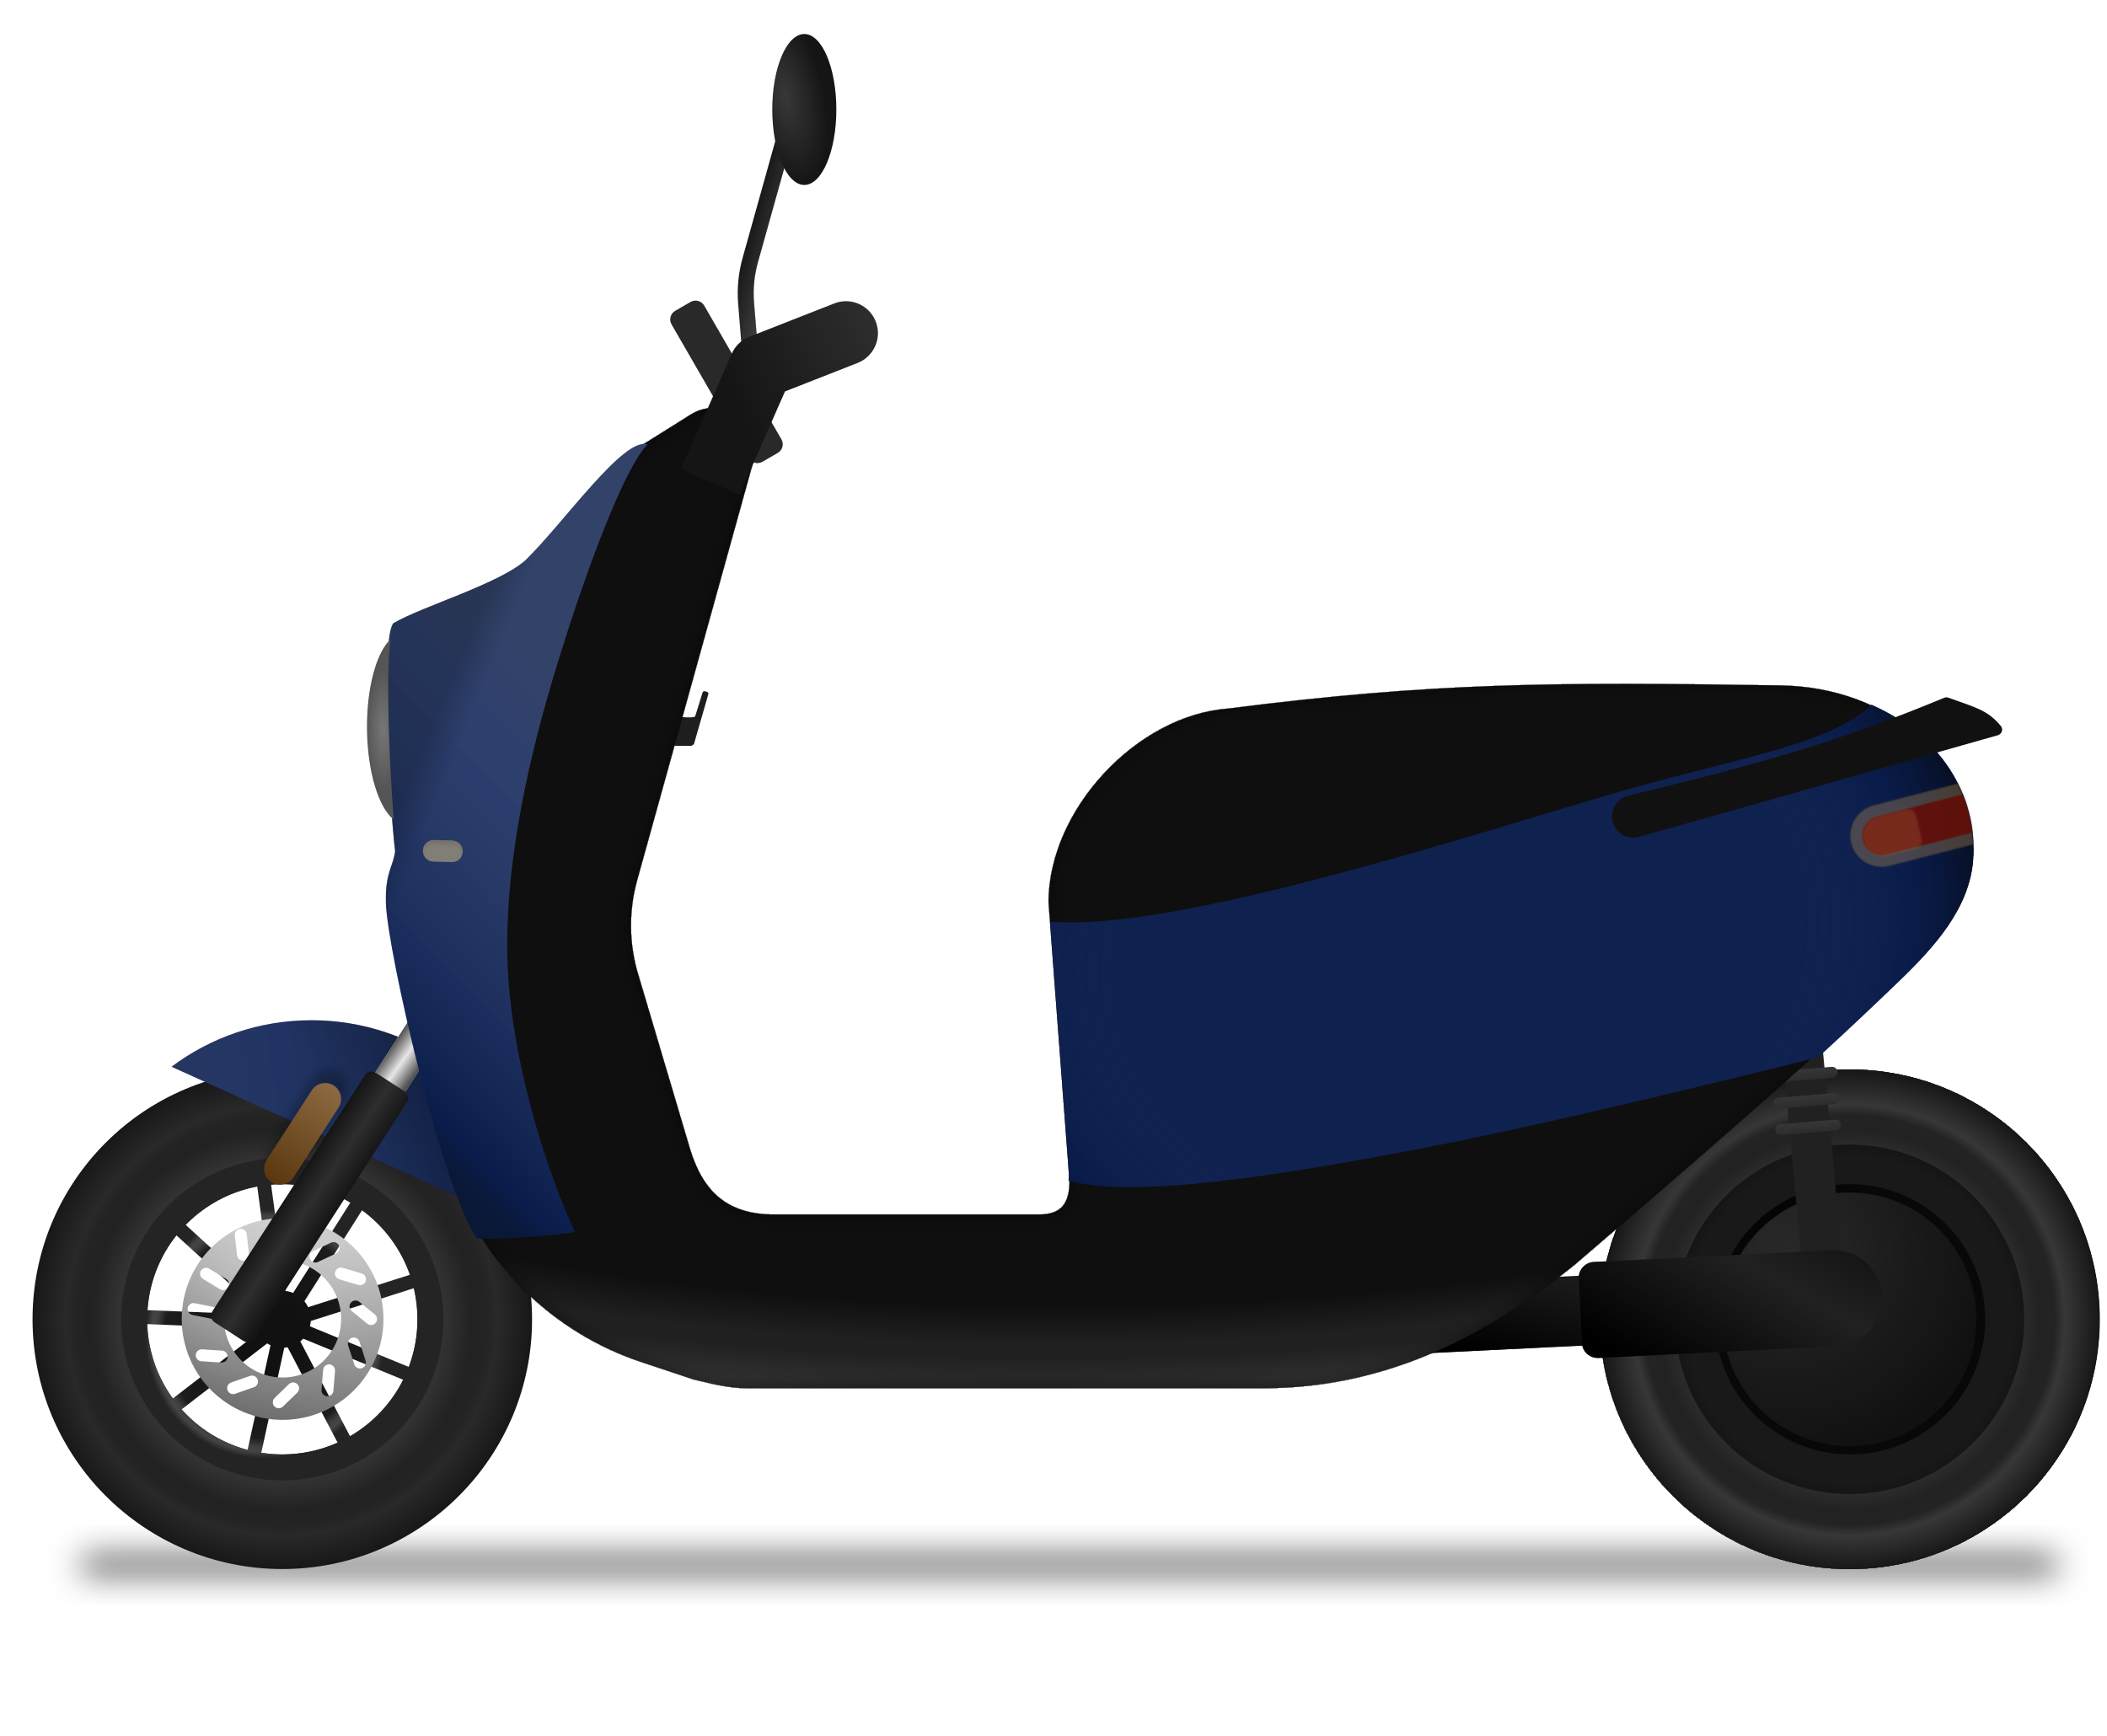
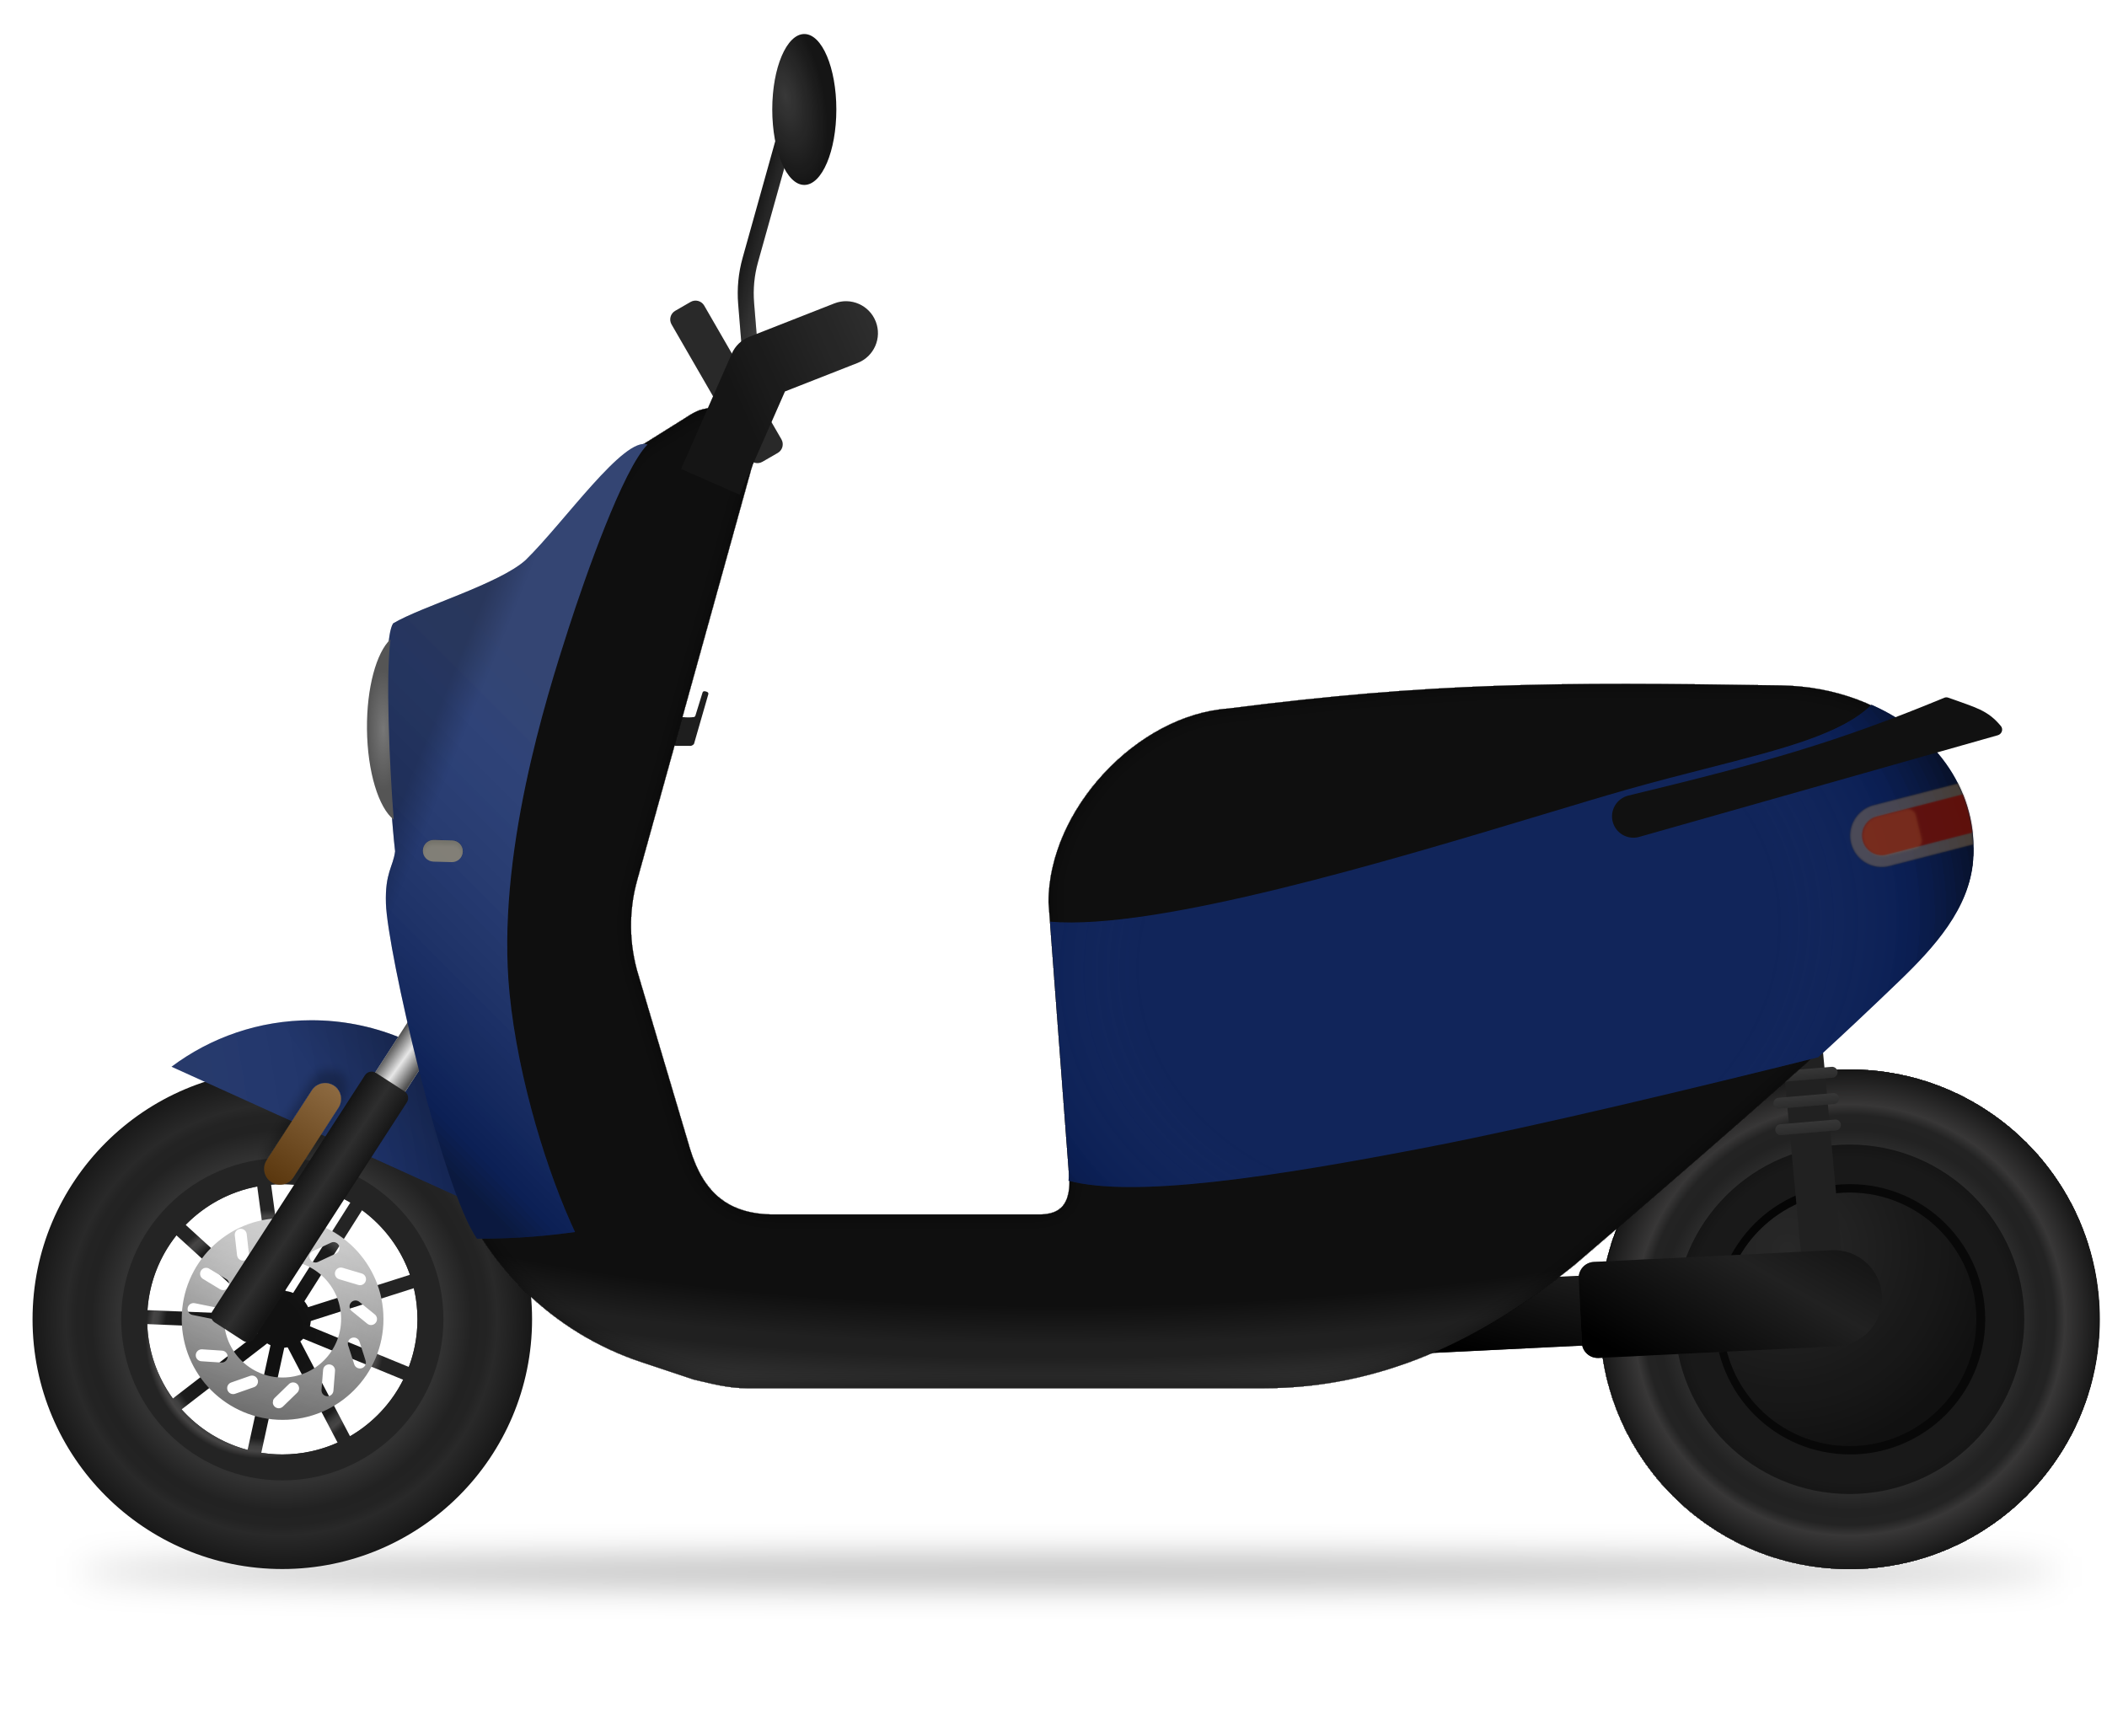
<svg xmlns="http://www.w3.org/2000/svg" width="1055" height="869" viewBox="0 0 1055 869" fill="none">
  <g filter="url(#filter0_f_2022_28195)">
-     <rect width="989.688" height="6.624" rx="3.312" transform="matrix(-1 0 0 1 1030.27 780.38)" fill="black" />
+     <ellipse cx="535" cy="787" rx="496" ry="7" fill="black" fill-opacity="0.3" />
  </g>
  <g filter="url(#filter1_i_2022_28195)">
    <circle cx="125.059" cy="125.059" r="125.059" transform="matrix(-1 0 0 1 1051.15 535.59)" fill="#111111" />
    <circle cx="125.059" cy="125.059" r="125.059" transform="matrix(-1 0 0 1 1051.15 535.59)" fill="url(#paint0_linear_2022_28195)" />
  </g>
  <path fill-rule="evenodd" clip-rule="evenodd" d="M926.357 785.708C857.288 785.708 801.297 729.718 801.297 660.649C801.297 591.581 857.288 535.59 926.357 535.59C995.425 535.59 1051.42 591.581 1051.42 660.649C1051.42 729.718 995.425 785.708 926.357 785.708ZM926.357 728.321C888.983 728.321 858.685 698.023 858.685 660.649C858.685 623.275 888.983 592.977 926.357 592.977C963.731 592.977 994.028 623.275 994.028 660.649C994.028 698.023 963.731 728.321 926.357 728.321Z" fill="url(#paint1_radial_2022_28195)" />
  <circle cx="63.498" cy="63.498" r="63.498" transform="matrix(-1 0 0 1 989.585 597.151)" fill="#111111" />
  <circle cx="63.498" cy="63.498" r="63.498" transform="matrix(-1 0 0 1 989.585 597.151)" fill="url(#paint2_radial_2022_28195)" fill-opacity="0.1" />
  <circle cx="63.498" cy="63.498" r="75.498" transform="matrix(-1 0 0 1 989.585 597.151)" stroke="black" stroke-opacity="0.5" stroke-width="24" />
  <circle cx="14.271" cy="14.271" r="14.271" transform="matrix(-1 0 0 1 155.628 646.378)" fill="#111111" />
  <path fill-rule="evenodd" clip-rule="evenodd" d="M141.357 785.708C72.288 785.708 16.297 729.718 16.297 660.649C16.297 591.581 72.288 535.59 141.357 535.59C210.425 535.59 266.416 591.581 266.416 660.649C266.416 729.718 210.425 785.708 141.357 785.708ZM141.357 728.321C103.983 728.321 73.685 698.023 73.685 660.649C73.685 623.275 103.983 592.977 141.357 592.977C178.731 592.977 209.028 623.275 209.028 660.649C209.028 698.023 178.731 728.321 141.357 728.321Z" fill="url(#paint3_radial_2022_28195)" />
  <path fill-rule="evenodd" clip-rule="evenodd" d="M141.356 741.321C96.802 741.321 60.684 705.203 60.684 660.649C60.684 616.095 96.802 579.978 141.356 579.978C185.909 579.978 222.027 616.095 222.027 660.649C222.027 705.203 185.909 741.321 141.356 741.321ZM130.821 727.506C134.254 728.042 137.772 728.321 141.356 728.321C151.219 728.321 160.589 726.211 169.04 722.417L142.864 672.469L130.821 727.506ZM123.97 726.067C111.024 722.635 99.6 715.462 90.926 705.776L136.026 670.972L123.97 726.067ZM86.53 700.326L131.749 665.431L73.726 663.057C74.212 676.954 78.888 689.785 86.53 700.326ZM73.837 656.056L132.035 658.437L88.326 618.605C80.05 629.03 74.783 641.951 73.837 656.056ZM92.956 613.353L136.75 653.264L128.801 594.14C114.881 596.751 102.464 603.625 92.956 613.353ZM135.739 593.207L143.687 652.329L175.444 602.178C165.434 596.329 153.786 592.978 141.356 592.978C139.464 592.978 137.591 593.055 135.739 593.207ZM181.299 606.017C192.257 614.043 200.71 625.285 205.269 638.354L149.602 656.074L181.299 606.017ZM207.227 645.077C208.404 650.077 209.027 655.29 209.027 660.649C209.027 669.051 207.496 677.094 204.698 684.517L151.725 662.744L207.227 645.077ZM201.891 690.931C195.963 702.758 186.67 712.607 175.269 719.223L149.064 669.219L201.891 690.931ZM142.215 662.466L142.711 661.922L143.236 662.254L142.238 664.682L142.126 664.657L142.215 662.466Z" fill="url(#paint4_radial_2022_28195)" />
  <path fill-rule="evenodd" clip-rule="evenodd" d="M141.5 711C113.61 711 91 688.39 91 660.5C91 632.61 113.61 610 141.5 610C169.39 610 192 632.61 192 660.5C192 688.39 169.39 711 141.5 711ZM141.5 689.81C157.688 689.81 170.81 676.688 170.81 660.5C170.81 644.312 157.688 631.19 141.5 631.19C125.312 631.19 112.19 644.312 112.19 660.5C112.19 676.688 125.312 689.81 141.5 689.81ZM124.661 627.917C124.849 629.563 123.666 631.049 122.02 631.237C120.373 631.424 118.887 630.241 118.7 628.595L117.569 618.659C117.382 617.013 118.565 615.526 120.211 615.339C121.857 615.152 123.343 616.335 123.531 617.981L124.661 627.917ZM114.304 644.593C115.162 643.176 114.708 641.331 113.29 640.474L104.733 635.299C103.315 634.441 101.471 634.896 100.613 636.313C99.756 637.731 100.21 639.576 101.628 640.433L110.185 645.608C111.603 646.465 113.447 646.011 114.304 644.593ZM107.318 654.563C108.942 654.891 109.992 656.474 109.664 658.098C109.336 659.722 107.754 660.773 106.13 660.445L96.328 658.465C94.704 658.137 93.653 656.554 93.981 654.93C94.309 653.306 95.891 652.256 97.516 652.584L107.318 654.563ZM111.185 676.332C112.839 676.439 114.092 677.867 113.984 679.52C113.876 681.174 112.448 682.427 110.795 682.319L100.816 681.668C99.163 681.56 97.91 680.133 98.018 678.479C98.126 676.826 99.553 675.573 101.207 675.681L111.185 676.332ZM137.43 704.297C138.584 705.486 140.484 705.514 141.673 704.36L148.848 697.395C150.037 696.241 150.065 694.342 148.911 693.153C147.757 691.964 145.858 691.935 144.669 693.089L137.494 700.054C136.305 701.208 136.276 703.108 137.43 704.297ZM166.951 696.442C166.817 698.093 165.37 699.324 163.718 699.19C162.067 699.056 160.836 697.609 160.97 695.957L161.778 685.99C161.912 684.339 163.359 683.108 165.01 683.242C166.662 683.376 167.892 684.823 167.758 686.475L166.951 696.442ZM181.145 685.15C182.722 684.642 183.589 682.952 183.081 681.375L180.017 671.856C179.509 670.279 177.819 669.412 176.242 669.919C174.665 670.427 173.798 672.117 174.306 673.694L177.37 683.213C177.877 684.79 179.568 685.657 181.145 685.15ZM181.124 637.697C182.713 638.168 183.618 639.837 183.147 641.426C182.676 643.014 181.007 643.92 179.418 643.449L169.831 640.605C168.242 640.134 167.337 638.465 167.808 636.876C168.279 635.288 169.949 634.382 171.537 634.853L181.124 637.697ZM188.108 662.42C189.153 661.134 188.958 659.245 187.672 658.2L179.913 651.892C178.627 650.847 176.738 651.042 175.692 652.328C174.647 653.614 174.842 655.503 176.128 656.548L183.888 662.856C185.174 663.901 187.063 663.706 188.108 662.42ZM165.746 622.268C167.247 621.568 169.032 622.217 169.733 623.719C170.433 625.22 169.784 627.005 168.282 627.706L159.22 631.933C157.718 632.634 155.933 631.984 155.233 630.483C154.532 628.981 155.182 627.196 156.683 626.496L165.746 622.268ZM113.907 696.114C114.453 697.678 116.165 698.502 117.729 697.955L127.168 694.654C128.732 694.107 129.557 692.396 129.01 690.832C128.463 689.268 126.751 688.443 125.187 688.99L115.748 692.292C114.184 692.839 113.36 694.55 113.907 696.114Z" fill="url(#paint5_linear_2022_28195)" />
  <path fill-rule="evenodd" clip-rule="evenodd" d="M141.5 711C113.61 711 91 688.39 91 660.5C91 632.61 113.61 610 141.5 610C169.39 610 192 632.61 192 660.5C192 688.39 169.39 711 141.5 711ZM141.5 689.81C157.688 689.81 170.81 676.688 170.81 660.5C170.81 644.312 157.688 631.19 141.5 631.19C125.312 631.19 112.19 644.312 112.19 660.5C112.19 676.688 125.312 689.81 141.5 689.81ZM124.661 627.917C124.849 629.563 123.666 631.049 122.02 631.237C120.373 631.424 118.887 630.241 118.7 628.595L117.569 618.659C117.382 617.013 118.565 615.526 120.211 615.339C121.857 615.152 123.343 616.335 123.531 617.981L124.661 627.917ZM114.304 644.593C115.162 643.176 114.708 641.331 113.29 640.474L104.733 635.299C103.315 634.441 101.471 634.896 100.613 636.313C99.756 637.731 100.21 639.576 101.628 640.433L110.185 645.608C111.603 646.465 113.447 646.011 114.304 644.593ZM107.318 654.563C108.942 654.891 109.992 656.474 109.664 658.098C109.336 659.722 107.754 660.773 106.13 660.445L96.328 658.465C94.704 658.137 93.653 656.554 93.981 654.93C94.309 653.306 95.891 652.256 97.516 652.584L107.318 654.563ZM111.185 676.332C112.839 676.439 114.092 677.867 113.984 679.52C113.876 681.174 112.448 682.427 110.795 682.319L100.816 681.668C99.163 681.56 97.91 680.133 98.018 678.479C98.126 676.826 99.553 675.573 101.207 675.681L111.185 676.332ZM137.43 704.297C138.584 705.486 140.484 705.514 141.673 704.36L148.848 697.395C150.037 696.241 150.065 694.342 148.911 693.153C147.757 691.964 145.858 691.935 144.669 693.089L137.494 700.054C136.305 701.208 136.276 703.108 137.43 704.297ZM166.951 696.442C166.817 698.093 165.37 699.324 163.718 699.19C162.067 699.056 160.836 697.609 160.97 695.957L161.778 685.99C161.912 684.339 163.359 683.108 165.01 683.242C166.662 683.376 167.892 684.823 167.758 686.475L166.951 696.442ZM181.145 685.15C182.722 684.642 183.589 682.952 183.081 681.375L180.017 671.856C179.509 670.279 177.819 669.412 176.242 669.919C174.665 670.427 173.798 672.117 174.306 673.694L177.37 683.213C177.877 684.79 179.568 685.657 181.145 685.15ZM181.124 637.697C182.713 638.168 183.618 639.837 183.147 641.426C182.676 643.014 181.007 643.92 179.418 643.449L169.831 640.605C168.242 640.134 167.337 638.465 167.808 636.876C168.279 635.288 169.949 634.382 171.537 634.853L181.124 637.697ZM188.108 662.42C189.153 661.134 188.958 659.245 187.672 658.2L179.913 651.892C178.627 650.847 176.738 651.042 175.692 652.328C174.647 653.614 174.842 655.503 176.128 656.548L183.888 662.856C185.174 663.901 187.063 663.706 188.108 662.42ZM165.746 622.268C167.247 621.568 169.032 622.217 169.733 623.719C170.433 625.22 169.784 627.005 168.282 627.706L159.22 631.933C157.718 632.634 155.933 631.984 155.233 630.483C154.532 628.981 155.182 627.196 156.683 626.496L165.746 622.268ZM113.907 696.114C114.453 697.678 116.165 698.502 117.729 697.955L127.168 694.654C128.732 694.107 129.557 692.396 129.01 690.832C128.463 689.268 126.751 688.443 125.187 688.99L115.748 692.292C114.184 692.839 113.36 694.55 113.907 696.114Z" fill="url(#paint6_radial_2022_28195)" fill-opacity="0.2" style="mix-blend-mode:multiply" />
-   <path d="M85.873 534.173C105.396 519.553 129.641 510.894 155.909 510.894C217.444 510.894 267.88 558.417 272.518 618.763L85.873 534.173Z" fill="#0F214F" />
+   <path d="M85.873 534.173C105.396 519.553 129.641 510.894 155.909 510.894C217.444 510.894 267.88 558.417 272.518 618.763L85.873 534.173Z" fill="#11255A" />
  <path d="M85.873 534.173C105.396 519.553 129.641 510.894 155.909 510.894C217.444 510.894 267.88 558.417 272.518 618.763L85.873 534.173Z" fill="url(#paint7_linear_2022_28195)" style="mix-blend-mode:luminosity" />
  <path d="M85.873 534.173C105.396 519.553 129.641 510.894 155.909 510.894C217.444 510.894 267.88 558.417 272.518 618.763L85.873 534.173Z" fill="url(#paint8_linear_2022_28195)" fill-opacity="0.2" style="mix-blend-mode:luminosity" />
  <rect width="17.882" height="37.243" transform="matrix(-0.839799 -0.542898 -0.542898 0.839799 221.553 517.881)" fill="#D9D9D9" />
  <rect width="17.882" height="37.243" transform="matrix(-0.839799 -0.542898 -0.542898 0.839799 221.553 517.881)" fill="url(#paint9_linear_2022_28195)" />
  <rect width="24.983" height="148.759" rx="4" transform="matrix(-0.839799 -0.542898 -0.542898 0.839799 205.879 548.665)" fill="url(#paint10_linear_2022_28195)" />
  <path d="M351.771 346.803C351.894 346.404 352.254 346.113 352.671 346.131C353.316 346.16 353.774 346.305 354.267 346.591C354.633 346.803 354.778 347.25 354.661 347.657L347.543 372.352C347.514 372.45 347.473 372.545 347.409 372.624C346.976 373.157 346.136 373.549 345.652 373.525C345.55 373.52 345.448 373.5 345.345 373.5H338.313C337.653 373.5 337.174 372.871 337.349 372.234L340.773 359.821C340.904 359.348 341.359 359.041 341.848 359.088C344.122 359.308 345.536 359.298 347.367 359.081C347.753 359.035 348.074 358.762 348.189 358.39L351.771 346.803Z" fill="#1E1E1E" />
  <rect width="20.294" height="113.343" transform="matrix(-0.995734 0.0922683 0.0922683 0.995734 912.039 518.599)" fill="#212121" />
  <rect width="32.96" height="5.46" rx="2.73" transform="matrix(-0.996587 0.0825537 0.0862736 0.996271 919.849 534)" fill="#373737" />
  <rect width="32.96" height="5.46" rx="2.73" transform="matrix(-0.996587 0.0825537 0.0862736 0.996271 919.849 534)" fill="url(#paint11_linear_2022_28195)" fill-opacity="0.2" />
  <rect width="32.96" height="5.46" rx="2.73" transform="matrix(-0.996359 0.0852567 0.0890965 0.996023 920.597 547.161)" fill="#373737" />
  <rect width="32.96" height="5.46" rx="2.73" transform="matrix(-0.996359 0.0852567 0.0890965 0.996023 920.597 547.161)" fill="url(#paint12_linear_2022_28195)" fill-opacity="0.2" />
  <rect width="32.96" height="5.46" rx="2.73" transform="matrix(-0.996359 0.0852567 0.0890965 0.996023 921.509 560.409)" fill="#373737" />
  <rect width="32.96" height="5.46" rx="2.73" transform="matrix(-0.996359 0.0852567 0.0890965 0.996023 921.509 560.409)" fill="url(#paint13_linear_2022_28195)" fill-opacity="0.2" />
  <path d="M933.39 651.062C932.872 640.483 923.875 632.328 913.296 632.846L710.099 642.809C705.686 643.026 702.284 646.778 702.501 651.191L703.431 670.169C703.647 674.582 707.4 677.984 711.813 677.767L918.362 667.64C927.09 667.212 933.818 659.79 933.39 651.062V651.062Z" fill="#212121" />
  <path d="M933.39 651.062C932.872 640.483 923.875 632.328 913.296 632.846L710.099 642.809C705.686 643.026 702.284 646.778 702.501 651.191L703.431 670.169C703.647 674.582 707.4 677.984 711.813 677.767L918.362 667.64C927.09 667.212 933.818 659.79 933.39 651.062V651.062Z" fill="url(#paint14_linear_2022_28195)" />
  <path d="M942.339 648.944C941.688 635.667 930.397 625.432 917.12 626.082L798.077 631.919C793.664 632.136 790.262 635.888 790.478 640.301L792.052 672.4C792.268 676.813 796.021 680.215 800.434 679.999L919.478 674.162C932.755 673.511 942.99 662.22 942.339 648.944V648.944Z" fill="#212121" />
  <path d="M942.339 648.944C941.688 635.667 930.397 625.432 917.12 626.082L798.077 631.919C793.664 632.136 790.262 635.888 790.478 640.301L792.052 672.4C792.268 676.813 796.021 680.215 800.434 679.999L919.478 674.162C932.755 673.511 942.99 662.22 942.339 648.944V648.944Z" fill="url(#paint15_linear_2022_28195)" />
  <g filter="url(#filter2_i_2022_28195)">
    <path d="M891.648 343.227C777.055 341.429 717.206 341.788 615 354.804C569.016 358.171 525 405.696 525 451.804L535.5 591.304C535.5 602.349 531.546 608.141 520.5 608.141H387.5C364.608 608.141 352.16 597.205 345.5 575.304L319.636 488.196C314.941 472.754 314.739 456.294 319.054 440.742L377.248 230.992C382.372 212.524 362.11 197.407 345.867 207.579L319.054 224.371L282.792 275.535C276.304 284.69 268.059 292.453 258.297 297.986C234.754 311.331 207.371 326.772 207.371 350.767L219.416 443.67C219.416 448.856 215.482 456.471 213.808 463.011C212.567 467.862 213.57 472.953 213.986 477.943L221.12 563.507C221.865 572.43 223.211 581.339 226.266 589.756C242.014 633.137 276.777 667.287 321.015 682.052L347.209 690.795C356 692.804 364.5 695.167 374.12 695.167H632.648C691.453 695.167 741.5 671.304 788.5 633.304C853.838 577.299 893.528 542.715 947.183 493.544C967.295 475.113 988.071 453.509 987.965 426.229C987.792 381.556 946.751 344.092 891.648 343.227Z" fill="url(#paint16_radial_2022_28195)" />
  </g>
-   <path d="M193.239 452.463C194.001 476.242 221.467 595.552 238.849 620.304C260.125 620.304 274.308 618.774 287.936 616.966C274.447 588.182 259.429 540.903 255.119 497.239C248.364 428.824 273.335 349.84 284.737 314.52C293.087 288.655 311.992 234.841 324.229 222.604C312.549 218.293 282.513 261.539 263.184 280.451C249.973 292.409 210.76 303.812 196.854 312.155C190.597 321.472 194.768 399.622 197.827 426.32C196.854 434.107 192.74 436.889 193.239 452.463Z" fill="#0F214F" />
+   <path d="M193.239 452.463C194.001 476.242 221.467 595.552 238.849 620.304C260.125 620.304 274.308 618.774 287.936 616.966C274.447 588.182 259.429 540.903 255.119 497.239C248.364 428.824 273.335 349.84 284.737 314.52C293.087 288.655 311.992 234.841 324.229 222.604C312.549 218.293 282.513 261.539 263.184 280.451C249.973 292.409 210.76 303.812 196.854 312.155C190.597 321.472 194.768 399.622 197.827 426.32C196.854 434.107 192.74 436.889 193.239 452.463Z" fill="#11255A" />
  <path d="M193.239 452.463C194.001 476.242 221.467 595.552 238.849 620.304C260.125 620.304 274.308 618.774 287.936 616.966C274.447 588.182 259.429 540.903 255.119 497.239C248.364 428.824 273.335 349.84 284.737 314.52C293.087 288.655 311.992 234.841 324.229 222.604C312.549 218.293 282.513 261.539 263.184 280.451C249.973 292.409 210.76 303.812 196.854 312.155C190.597 321.472 194.768 399.622 197.827 426.32C196.854 434.107 192.74 436.889 193.239 452.463Z" fill="url(#paint17_linear_2022_28195)" fill-opacity="0.3" style="mix-blend-mode:luminosity" />
  <path d="M193.239 452.463C194.001 476.242 221.467 595.552 238.849 620.304C260.125 620.304 274.308 618.774 287.936 616.966C274.447 588.182 259.429 540.903 255.119 497.239C248.364 428.824 273.335 349.84 284.737 314.52C293.087 288.655 311.992 234.841 324.229 222.604C312.549 218.293 282.513 261.539 263.184 280.451C249.973 292.409 210.76 303.812 196.854 312.155C190.597 321.472 194.768 399.622 197.827 426.32C196.854 434.107 192.74 436.889 193.239 452.463Z" fill="url(#paint18_linear_2022_28195)" fill-opacity="0.2" style="mix-blend-mode:luminosity" />
  <g filter="url(#filter3_i_2022_28195)">
    <rect width="20.024" height="10.846" rx="5.423" transform="matrix(-0.999603 -0.0281672 -0.0281672 0.999603 231.892 421.016)" fill="#6F6F6F" fill-opacity="0.8" />
    <rect width="20.024" height="10.846" rx="5.423" transform="matrix(-0.999603 -0.0281672 -0.0281672 0.999603 231.892 421.016)" fill="#CEC089" fill-opacity="0.3" />
  </g>
  <path fill-rule="evenodd" clip-rule="evenodd" d="M197.146 410.448C189.587 404.538 183.96 386.487 183.753 365.082C183.552 344.395 188.473 326.742 195.522 320.114C193.109 338.887 194.962 382.665 197.146 410.448Z" fill="#555555" />
  <path fill-rule="evenodd" clip-rule="evenodd" d="M197.146 410.448C189.587 404.538 183.96 386.487 183.753 365.082C183.552 344.395 188.473 326.742 195.522 320.114C193.109 338.887 194.962 382.665 197.146 410.448Z" fill="url(#paint19_radial_2022_28195)" fill-opacity="0.2" />
-   <path fill-rule="evenodd" clip-rule="evenodd" d="M910.401 529.443C923.399 517.514 936.635 505.088 950.783 491.46C968.437 474.454 986.212 454.981 988.001 430.534C990.432 397.319 970.625 367.628 937.118 352.928C922.074 367.526 892.996 374.958 855.215 384.615C842.528 387.858 828.86 391.352 814.412 395.452C803.023 398.684 788.727 402.993 772.545 407.87C696.645 430.745 579.263 466.123 525.808 461.541L535.264 587.304C535.264 588.649 535.183 589.975 535.021 591.268C567.535 599.915 635.821 589.814 716.725 574.105C770.348 563.693 851.013 544.298 910.401 529.443Z" fill="#0F214F" />
+   <path fill-rule="evenodd" clip-rule="evenodd" d="M910.401 529.443C923.399 517.514 936.635 505.088 950.783 491.46C968.437 474.454 986.212 454.981 988.001 430.534C990.432 397.319 970.625 367.628 937.118 352.928C922.074 367.526 892.996 374.958 855.215 384.615C842.528 387.858 828.86 391.352 814.412 395.452C803.023 398.684 788.727 402.993 772.545 407.87C696.645 430.745 579.263 466.123 525.808 461.541L535.264 587.304C535.264 588.649 535.183 589.975 535.021 591.268C567.535 599.915 635.821 589.814 716.725 574.105C770.348 563.693 851.013 544.298 910.401 529.443Z" fill="#11255A" />
  <path fill-rule="evenodd" clip-rule="evenodd" d="M910.401 529.443C923.399 517.514 936.635 505.088 950.783 491.46C968.437 474.454 986.212 454.981 988.001 430.534C990.432 397.319 970.625 367.628 937.118 352.928C922.074 367.526 892.996 374.958 855.215 384.615C842.528 387.858 828.86 391.352 814.412 395.452C803.023 398.684 788.727 402.993 772.545 407.87C696.645 430.745 579.263 466.123 525.808 461.541L535.264 587.304C535.264 588.649 535.183 589.975 535.021 591.268C567.535 599.915 635.821 589.814 716.725 574.105C770.348 563.693 851.013 544.298 910.401 529.443Z" fill="url(#paint20_radial_2022_28195)" fill-opacity="0.5" style="mix-blend-mode:luminosity" />
  <path d="M975.475 349.352C974.853 349.128 974.153 349.144 973.542 349.398C919.42 371.837 882.868 382.061 815.379 398.38C809.462 399.81 805.895 405.882 807.567 411.735V411.735C809.188 417.407 815.095 420.697 820.771 419.088L1000.3 368.19C1002.35 367.61 1003.21 365.166 1001.84 363.534C995.157 355.539 989.412 354.376 975.475 349.352Z" fill="#111111" />
  <g filter="url(#filter4_f_2022_28195)">
    <path d="M988 422.891C987.559 412.161 984.916 401.801 980.407 392.304L938.22 403.167C929.792 405.337 924.719 413.928 926.89 422.356C929.06 430.784 937.651 435.856 946.079 433.686L988 422.891Z" fill="#D5A455" fill-opacity="0.3" />
    <path d="M988 422.891C987.559 412.161 984.916 401.801 980.407 392.304L938.22 403.167C929.792 405.337 924.719 413.928 926.89 422.356C929.06 430.784 937.651 435.856 946.079 433.686L988 422.891Z" stroke="black" stroke-opacity="0.1" stroke-linecap="round" stroke-linejoin="round" />
  </g>
  <g filter="url(#filter5_f_2022_28195)">
    <path d="M987.527 416.94C986.747 410.33 985.129 403.9 982.759 397.771L939.788 408.836C934.506 410.197 931.327 415.581 932.687 420.863C934.047 426.146 939.432 429.325 944.714 427.965L987.527 416.94Z" fill="#640600" fill-opacity="0.8" />
  </g>
  <g filter="url(#filter6_f_2022_28195)">
    <path d="M959.306 408.215C958.781 406.069 956.617 404.755 954.471 405.279L940.311 408.738C934.901 410.059 931.587 415.516 932.909 420.926V420.926C934.23 426.335 939.687 429.649 945.096 428.328L959.256 424.869C961.402 424.344 962.717 422.18 962.193 420.034L959.306 408.215Z" fill="#FFBF65" fill-opacity="0.15" />
  </g>
  <g filter="url(#filter7_d_2022_28195)">
    <rect width="15.89" height="57.561" rx="7.945" transform="matrix(-0.839809 -0.542881 -0.542881 0.839809 173.809 547.962)" fill="#704512" />
    <rect width="15.89" height="57.561" rx="7.945" transform="matrix(-0.839809 -0.542881 -0.542881 0.839809 173.809 547.962)" fill="url(#paint21_linear_2022_28195)" fill-opacity="0.2" />
  </g>
  <path d="M391.929 72.145L375.685 130.218C373.707 137.286 373.001 144.649 373.598 151.964L376.542 188.026" stroke="#151515" stroke-width="8" stroke-linecap="round" stroke-linejoin="round" />
  <path d="M391.929 72.145L375.685 130.218C373.707 137.286 373.001 144.649 373.598 151.964L376.542 188.026" stroke="url(#paint22_linear_2022_28195)" stroke-opacity="0.2" stroke-width="8" stroke-linecap="round" stroke-linejoin="round" />
  <ellipse cx="16.04" cy="37.788" rx="16.04" ry="37.788" transform="matrix(-1 0 0 1 418.767 17.0332)" fill="#151515" />
  <ellipse cx="16.04" cy="37.788" rx="16.04" ry="37.788" transform="matrix(-1 0 0 1 418.767 17.0332)" fill="url(#paint23_radial_2022_28195)" fill-opacity="0.15" />
  <rect width="18.88" height="87.309" rx="5" transform="matrix(-0.866025 0.5 0.5 0.866025 350.108 148.7)" fill="#292929" />
  <path d="M417.745 151.946C425.97 148.716 435.256 152.766 438.485 160.992C441.714 169.217 437.664 178.503 429.439 181.732L417.745 151.946ZM381.053 183.54L366.405 177.102C368.106 173.231 371.27 170.191 375.206 168.646L381.053 183.54ZM429.439 181.732L386.9 198.433L375.206 168.646L417.745 151.946L429.439 181.732ZM395.701 189.977L370.322 247.723L341.026 234.848L366.405 177.102L395.701 189.977Z" fill="#151515" />
  <path d="M417.745 151.946C425.97 148.716 435.256 152.766 438.485 160.992C441.714 169.217 437.664 178.503 429.439 181.732L417.745 151.946ZM381.053 183.54L366.405 177.102C368.106 173.231 371.27 170.191 375.206 168.646L381.053 183.54ZM429.439 181.732L386.9 198.433L375.206 168.646L417.745 151.946L429.439 181.732ZM395.701 189.977L370.322 247.723L341.026 234.848L366.405 177.102L395.701 189.977Z" fill="url(#paint24_linear_2022_28195)" fill-opacity="0.1" />
  <defs>
-     <filter id="filter0_f_2022_28195" x="24.182" y="763.98" width="1022.49" height="39.425" filterUnits="userSpaceOnUse" color-interpolation-filters="sRGB">
+     <filter id="filter0_f_2022_28195" x="22.6" y="763.6" width="1024.8" height="46.8" filterUnits="userSpaceOnUse" color-interpolation-filters="sRGB">
      <feFlood flood-opacity="0" result="BackgroundImageFix" />
      <feBlend mode="normal" in="SourceGraphic" in2="BackgroundImageFix" result="shape" />
      <feGaussianBlur stdDeviation="8.2" result="effect1_foregroundBlur_2022_28195" />
    </filter>
    <filter id="filter1_i_2022_28195" x="801.027" y="535.59" width="250.118" height="250.119" filterUnits="userSpaceOnUse" color-interpolation-filters="sRGB">
      <feFlood flood-opacity="0" result="BackgroundImageFix" />
      <feBlend mode="normal" in="SourceGraphic" in2="BackgroundImageFix" result="shape" />
      <feColorMatrix in="SourceAlpha" type="matrix" values="0 0 0 0 0 0 0 0 0 0 0 0 0 0 0 0 0 0 127 0" result="hardAlpha" />
      <feMorphology radius="10" operator="erode" in="SourceAlpha" result="effect1_innerShadow_2022_28195" />
      <feOffset />
      <feGaussianBlur stdDeviation="4.9" />
      <feComposite in2="hardAlpha" operator="arithmetic" k2="-1" k3="1" />
      <feColorMatrix type="matrix" values="0 0 0 0 0 0 0 0 0 0 0 0 0 0 0 0 0 0 0.5 0" />
      <feBlend mode="normal" in2="shape" result="effect1_innerShadow_2022_28195" />
    </filter>
    <filter id="filter2_i_2022_28195" x="207.371" y="204.304" width="780.595" height="490.863" filterUnits="userSpaceOnUse" color-interpolation-filters="sRGB">
      <feFlood flood-opacity="0" result="BackgroundImageFix" />
      <feBlend mode="normal" in="SourceGraphic" in2="BackgroundImageFix" result="shape" />
      <feColorMatrix in="SourceAlpha" type="matrix" values="0 0 0 0 0 0 0 0 0 0 0 0 0 0 0 0 0 0 127 0" result="hardAlpha" />
      <feOffset />
      <feGaussianBlur stdDeviation="5" />
      <feComposite in2="hardAlpha" operator="arithmetic" k2="-1" k3="1" />
      <feColorMatrix type="matrix" values="0 0 0 0 0 0 0 0 0 0 0 0 0 0 0 0 0 0 0.5 0" />
      <feBlend mode="normal" in2="shape" result="effect1_innerShadow_2022_28195" />
    </filter>
    <filter id="filter3_i_2022_28195" x="211.721" y="420.602" width="20.02" height="13.105" filterUnits="userSpaceOnUse" color-interpolation-filters="sRGB">
      <feFlood flood-opacity="0" result="BackgroundImageFix" />
      <feBlend mode="normal" in="SourceGraphic" in2="BackgroundImageFix" result="shape" />
      <feColorMatrix in="SourceAlpha" type="matrix" values="0 0 0 0 0 0 0 0 0 0 0 0 0 0 0 0 0 0 127 0" result="hardAlpha" />
      <feOffset dy="2" />
      <feGaussianBlur stdDeviation="1" />
      <feComposite in2="hardAlpha" operator="arithmetic" k2="-1" k3="1" />
      <feColorMatrix type="matrix" values="0 0 0 0 0 0 0 0 0 0 0 0 0 0 0 0 0 0 0.1 0" />
      <feBlend mode="normal" in2="shape" result="effect1_innerShadow_2022_28195" />
    </filter>
    <filter id="filter4_f_2022_28195" x="924.888" y="390.804" width="64.612" height="44.884" filterUnits="userSpaceOnUse" color-interpolation-filters="sRGB">
      <feFlood flood-opacity="0" result="BackgroundImageFix" />
      <feBlend mode="normal" in="SourceGraphic" in2="BackgroundImageFix" result="shape" />
      <feGaussianBlur stdDeviation="0.5" result="effect1_foregroundBlur_2022_28195" />
    </filter>
    <filter id="filter5_f_2022_28195" x="931.372" y="396.771" width="57.155" height="32.508" filterUnits="userSpaceOnUse" color-interpolation-filters="sRGB">
      <feFlood flood-opacity="0" result="BackgroundImageFix" />
      <feBlend mode="normal" in="SourceGraphic" in2="BackgroundImageFix" result="shape" />
      <feGaussianBlur stdDeviation="0.5" result="effect1_foregroundBlur_2022_28195" />
    </filter>
    <filter id="filter6_f_2022_28195" x="931.118" y="403.664" width="32.69" height="26.455" filterUnits="userSpaceOnUse" color-interpolation-filters="sRGB">
      <feFlood flood-opacity="0" result="BackgroundImageFix" />
      <feBlend mode="normal" in="SourceGraphic" in2="BackgroundImageFix" result="shape" />
      <feGaussianBlur stdDeviation="0.75" result="effect1_foregroundBlur_2022_28195" />
    </filter>
    <filter id="filter7_d_2022_28195" x="128.455" y="531.575" width="50.114" height="62.488" filterUnits="userSpaceOnUse" color-interpolation-filters="sRGB">
      <feFlood flood-opacity="0" result="BackgroundImageFix" />
      <feColorMatrix in="SourceAlpha" type="matrix" values="0 0 0 0 0 0 0 0 0 0 0 0 0 0 0 0 0 0 127 0" result="hardAlpha" />
      <feMorphology radius="1" operator="dilate" in="SourceAlpha" result="effect1_dropShadow_2022_28195" />
      <feOffset dx="2" dy="-5" />
      <feGaussianBlur stdDeviation="2.4" />
      <feComposite in2="hardAlpha" operator="out" />
      <feColorMatrix type="matrix" values="0 0 0 0 0 0 0 0 0 0 0 0 0 0 0 0 0 0 0.25 0" />
      <feBlend mode="normal" in2="BackgroundImageFix" result="effect1_dropShadow_2022_28195" />
      <feBlend mode="normal" in="SourceGraphic" in2="effect1_dropShadow_2022_28195" result="shape" />
    </filter>
    <linearGradient id="paint0_linear_2022_28195" x1="150.817" y1="91.757" x2="189.732" y2="41.819" gradientUnits="userSpaceOnUse">
      <stop stop-opacity="0" />
      <stop offset="1" />
    </linearGradient>
    <radialGradient id="paint1_radial_2022_28195" cx="0" cy="0" r="1" gradientUnits="userSpaceOnUse" gradientTransform="translate(926 661) rotate(89.8361) scale(124.709)">
      <stop offset="0.656" stop-color="#323232" />
      <stop offset="0.764" stop-color="#222222" />
      <stop offset="0.824" stop-color="#232323" />
      <stop offset="0.866" stop-color="#383737" />
      <stop offset="1" stop-color="#181818" />
    </radialGradient>
    <radialGradient id="paint2_radial_2022_28195" cx="0" cy="0" r="1" gradientUnits="userSpaceOnUse" gradientTransform="translate(94.4928 28.8399) rotate(107.524) scale(102.934)">
      <stop stop-color="white" />
      <stop offset="1" stop-color="white" stop-opacity="0" />
    </radialGradient>
    <radialGradient id="paint3_radial_2022_28195" cx="0" cy="0" r="1" gradientUnits="userSpaceOnUse" gradientTransform="translate(141 661) rotate(89.8361) scale(124.709)">
      <stop offset="0.656" stop-color="#323232" />
      <stop offset="0.764" stop-color="#222222" />
      <stop offset="0.824" stop-color="#232323" />
      <stop offset="0.866" stop-color="#292929" />
      <stop offset="1" stop-color="#181818" />
    </radialGradient>
    <radialGradient id="paint4_radial_2022_28195" cx="0" cy="0" r="1" gradientUnits="userSpaceOnUse" gradientTransform="translate(133 668) rotate(105.255) scale(68.4105 65.7347)">
      <stop offset="0.269" stop-color="#111111" />
      <stop offset="0.766" stop-color="#1C1C1C" />
      <stop offset="0.827" stop-color="#3F3F3F" />
      <stop offset="0.863" stop-color="#464545" />
      <stop offset="0.913" stop-color="#242424" />
    </radialGradient>
    <linearGradient id="paint5_linear_2022_28195" x1="151" y1="615" x2="108.5" y2="733" gradientUnits="userSpaceOnUse">
      <stop stop-color="#E1E1E1" />
      <stop offset="1" stop-color="#606060" />
    </linearGradient>
    <radialGradient id="paint6_radial_2022_28195" cx="0" cy="0" r="1" gradientUnits="userSpaceOnUse" gradientTransform="translate(123 644.5) rotate(91.3972) scale(82.0244)">
      <stop stop-color="white" />
      <stop offset="1" stop-color="#373737" />
    </radialGradient>
    <linearGradient id="paint7_linear_2022_28195" x1="179.195" y1="570.662" x2="326.5" y2="474" gradientUnits="userSpaceOnUse">
      <stop stop-opacity="0" />
      <stop offset="1" />
    </linearGradient>
    <linearGradient id="paint8_linear_2022_28195" x1="272.518" y1="549.278" x2="92.253" y2="580.523" gradientUnits="userSpaceOnUse">
      <stop />
      <stop offset="1" stop-color="white" stop-opacity="0.5" />
    </linearGradient>
    <linearGradient id="paint9_linear_2022_28195" x1="17.899" y1="8.826" x2="-0.274" y2="9.73" gradientUnits="userSpaceOnUse">
      <stop stop-color="#505050" />
      <stop offset="0.495" stop-color="#E7E7E7" />
      <stop offset="1" stop-color="#505050" />
    </linearGradient>
    <linearGradient id="paint10_linear_2022_28195" x1="25.006" y1="35.252" x2="-0.438" y2="35.695" gradientUnits="userSpaceOnUse">
      <stop stop-color="#151515" />
      <stop offset="0.495" stop-color="#2E2E2E" />
      <stop offset="1" stop-color="#151515" />
    </linearGradient>
    <linearGradient id="paint11_linear_2022_28195" x1="16.48" y1="0" x2="16.48" y2="5.46" gradientUnits="userSpaceOnUse">
      <stop stop-opacity="0" />
      <stop offset="1" />
    </linearGradient>
    <linearGradient id="paint12_linear_2022_28195" x1="16.48" y1="0" x2="16.48" y2="5.46" gradientUnits="userSpaceOnUse">
      <stop stop-opacity="0" />
      <stop offset="1" />
    </linearGradient>
    <linearGradient id="paint13_linear_2022_28195" x1="16.48" y1="0" x2="16.48" y2="5.46" gradientUnits="userSpaceOnUse">
      <stop stop-opacity="0" />
      <stop offset="1" />
    </linearGradient>
    <linearGradient id="paint14_linear_2022_28195" x1="869.777" y1="575.249" x2="838.226" y2="701.774" gradientUnits="userSpaceOnUse">
      <stop />
      <stop offset="0.554" stop-opacity="0" />
      <stop offset="1" />
    </linearGradient>
    <linearGradient id="paint15_linear_2022_28195" x1="897.952" y1="544.871" x2="819.907" y2="682.555" gradientUnits="userSpaceOnUse">
      <stop />
      <stop offset="0.554" stop-opacity="0" />
      <stop offset="1" />
    </linearGradient>
    <radialGradient id="paint16_radial_2022_28195" cx="0" cy="0" r="1" gradientUnits="userSpaceOnUse" gradientTransform="translate(597.234 403.998) rotate(87.6625) scale(300.753 783.555)">
      <stop stop-color="#0F0F0F" />
      <stop offset="0.827" stop-color="#0F0F0F" />
      <stop offset="0.891" stop-color="#202020" />
      <stop offset="0.913" stop-color="#202020" />
      <stop offset="1" stop-color="#3C3C3C" />
    </radialGradient>
    <linearGradient id="paint17_linear_2022_28195" x1="219.004" y1="580.315" x2="367.424" y2="432.573" gradientUnits="userSpaceOnUse">
      <stop />
      <stop offset="1" stop-color="white" stop-opacity="0.5" />
    </linearGradient>
    <linearGradient id="paint18_linear_2022_28195" x1="238.563" y1="352.213" x2="223.228" y2="345.979" gradientUnits="userSpaceOnUse">
      <stop stop-opacity="0" />
      <stop offset="1" />
    </linearGradient>
    <radialGradient id="paint19_radial_2022_28195" cx="0" cy="0" r="1" gradientUnits="userSpaceOnUse" gradientTransform="translate(191.966 365.304) rotate(-180) scale(8.5 30.1455)">
      <stop stop-color="white" />
      <stop offset="1" stop-color="white" stop-opacity="0" />
    </radialGradient>
    <radialGradient id="paint20_radial_2022_28195" cx="0" cy="0" r="1" gradientUnits="userSpaceOnUse" gradientTransform="translate(730.271 474.07) rotate(-10.69) scale(262.487 207.365)">
      <stop offset="0.615" stop-color="#363636" stop-opacity="0" />
      <stop offset="1" />
    </radialGradient>
    <linearGradient id="paint21_linear_2022_28195" x1="7.945" y1="0" x2="7.945" y2="57.561" gradientUnits="userSpaceOnUse">
      <stop stop-color="white" />
      <stop offset="1" />
    </linearGradient>
    <linearGradient id="paint22_linear_2022_28195" x1="399.834" y1="104.037" x2="378.356" y2="98.144" gradientUnits="userSpaceOnUse">
      <stop stop-color="white" />
      <stop offset="1" stop-color="white" stop-opacity="0" />
    </linearGradient>
    <radialGradient id="paint23_radial_2022_28195" cx="0" cy="0" r="1" gradientUnits="userSpaceOnUse" gradientTransform="translate(25.5547 30.9916) rotate(102.047) scale(45.5884 19.3505)">
      <stop stop-color="white" />
      <stop offset="1" stop-color="white" stop-opacity="0" />
    </radialGradient>
    <linearGradient id="paint24_linear_2022_28195" x1="371.037" y1="205.078" x2="439.534" y2="174.634" gradientUnits="userSpaceOnUse">
      <stop stop-color="white" stop-opacity="0" />
      <stop offset="1" stop-color="white" />
    </linearGradient>
  </defs>
</svg>
